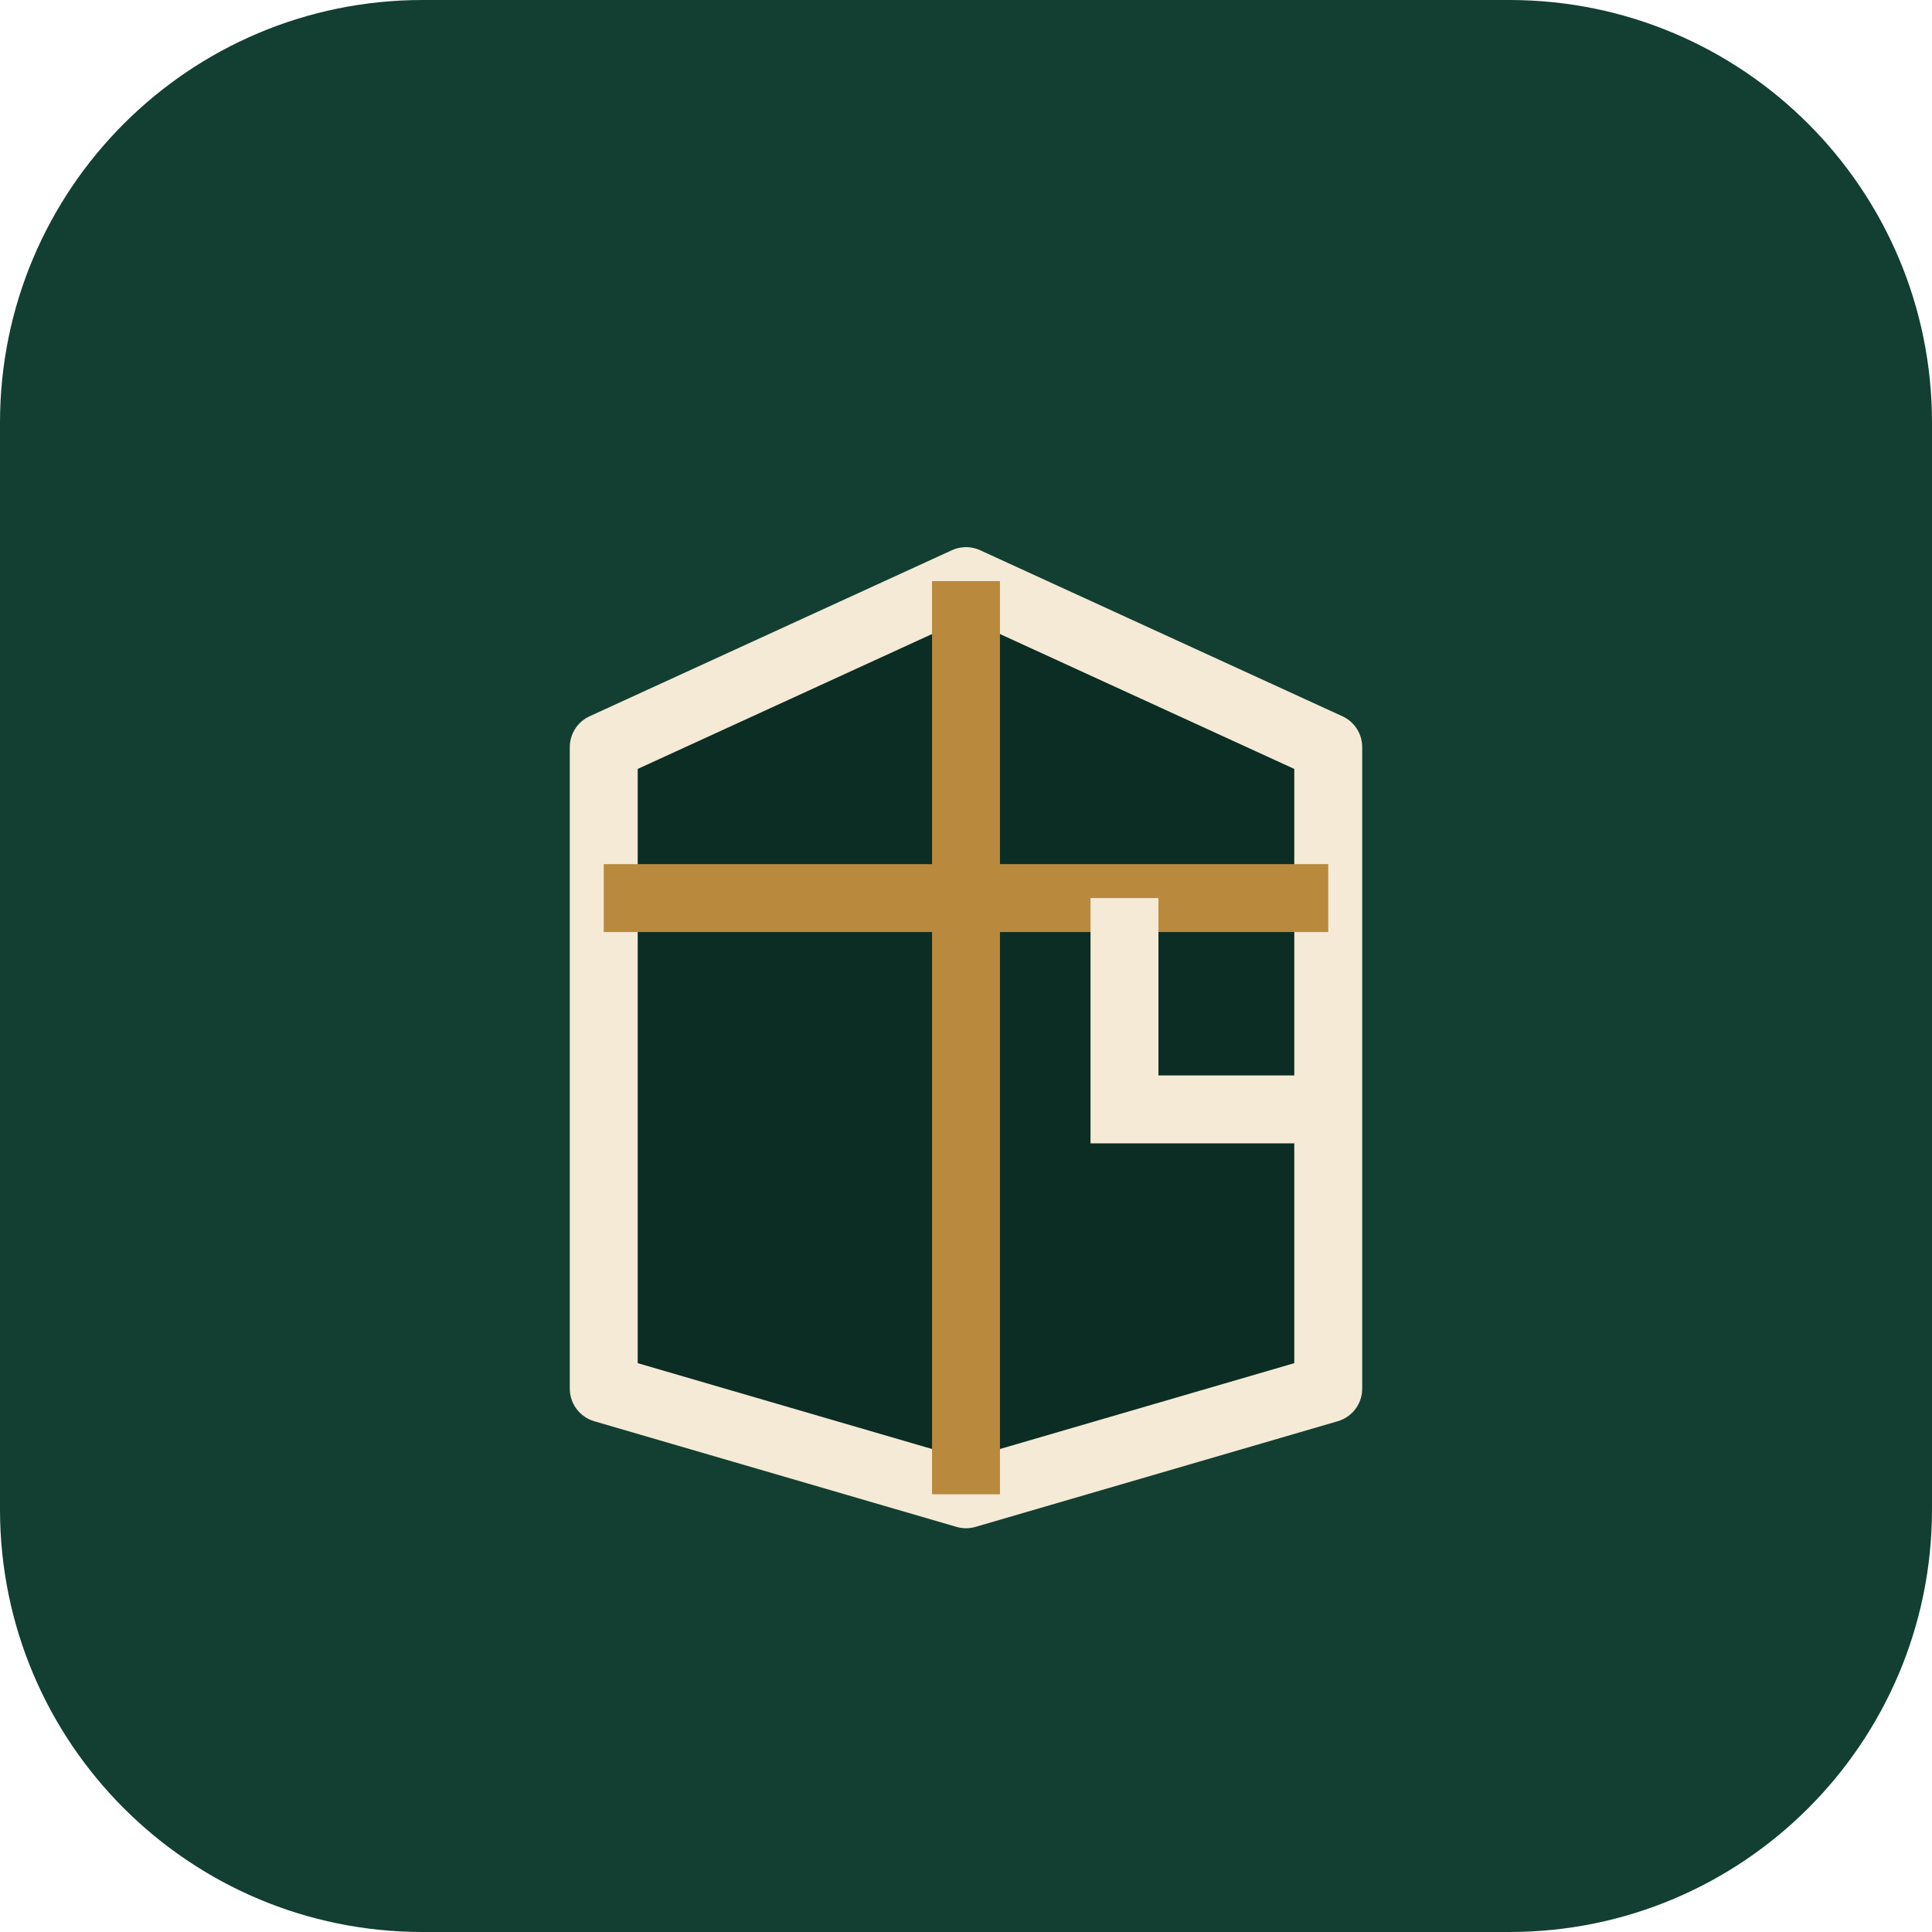
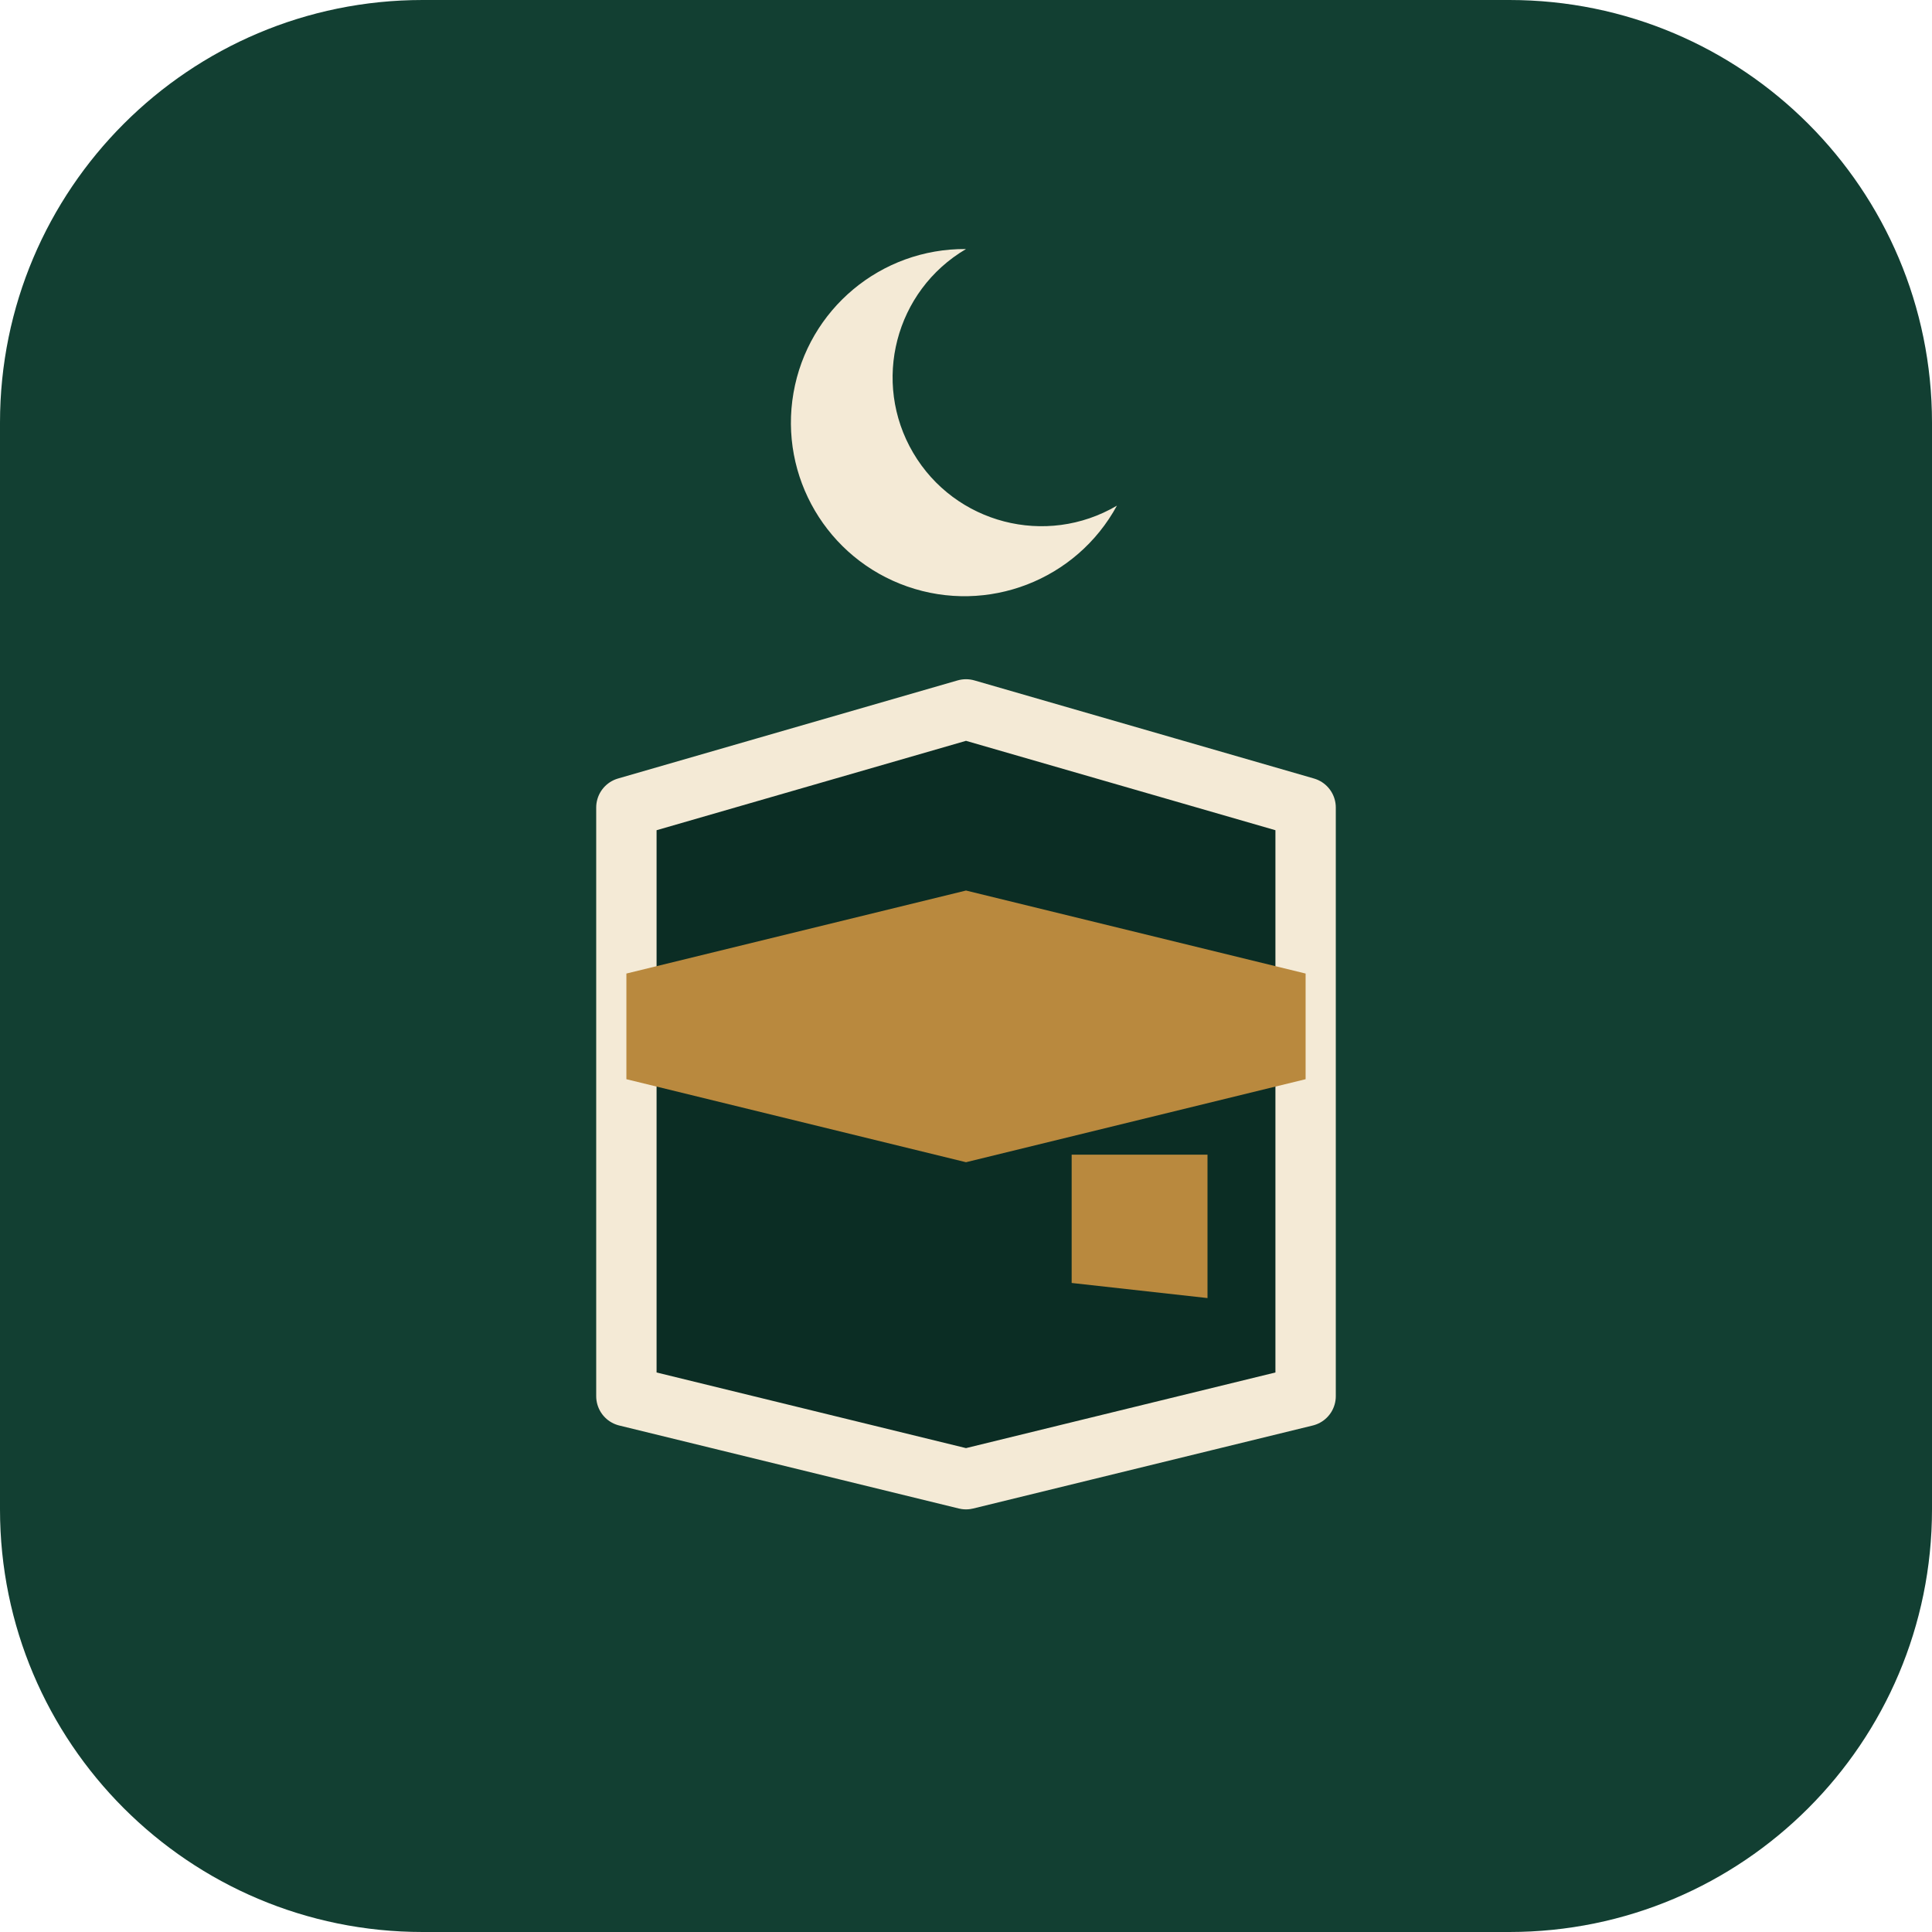
<svg xmlns="http://www.w3.org/2000/svg" viewBox="0 0 512 512">
  <rect width="512" height="512" rx="112" fill="#123f32" />
-   <path d="M160 198 256 154l96 44v170l-96 28-96-28V198Z" fill="#0b2d24" stroke="#f4ead6" stroke-width="18" stroke-linejoin="round" />
-   <path d="M160 238h192M256 154v242" fill="none" stroke="#b9893e" stroke-width="18" />
-   <path d="M298 238v56h54" fill="none" stroke="#f4ead6" stroke-width="18" />
+   <path d="M256 66a46 46 0 1 0 40 68 36 36 0 0 1-40-68Z" fill="#f4ead6" />
+   <path d="M166 214 256 188l90 26v156l-90 22-90-22Z" fill="#0b2d24" stroke="#f4ead6" stroke-width="16" stroke-linejoin="round" />
+   <path d="M166 258 256 236l90 22v28l-90 22-90-22Z" fill="#b9893e" />
+   <path d="M284 340v-34h36v38Z" fill="#b9893e" />
</svg>
